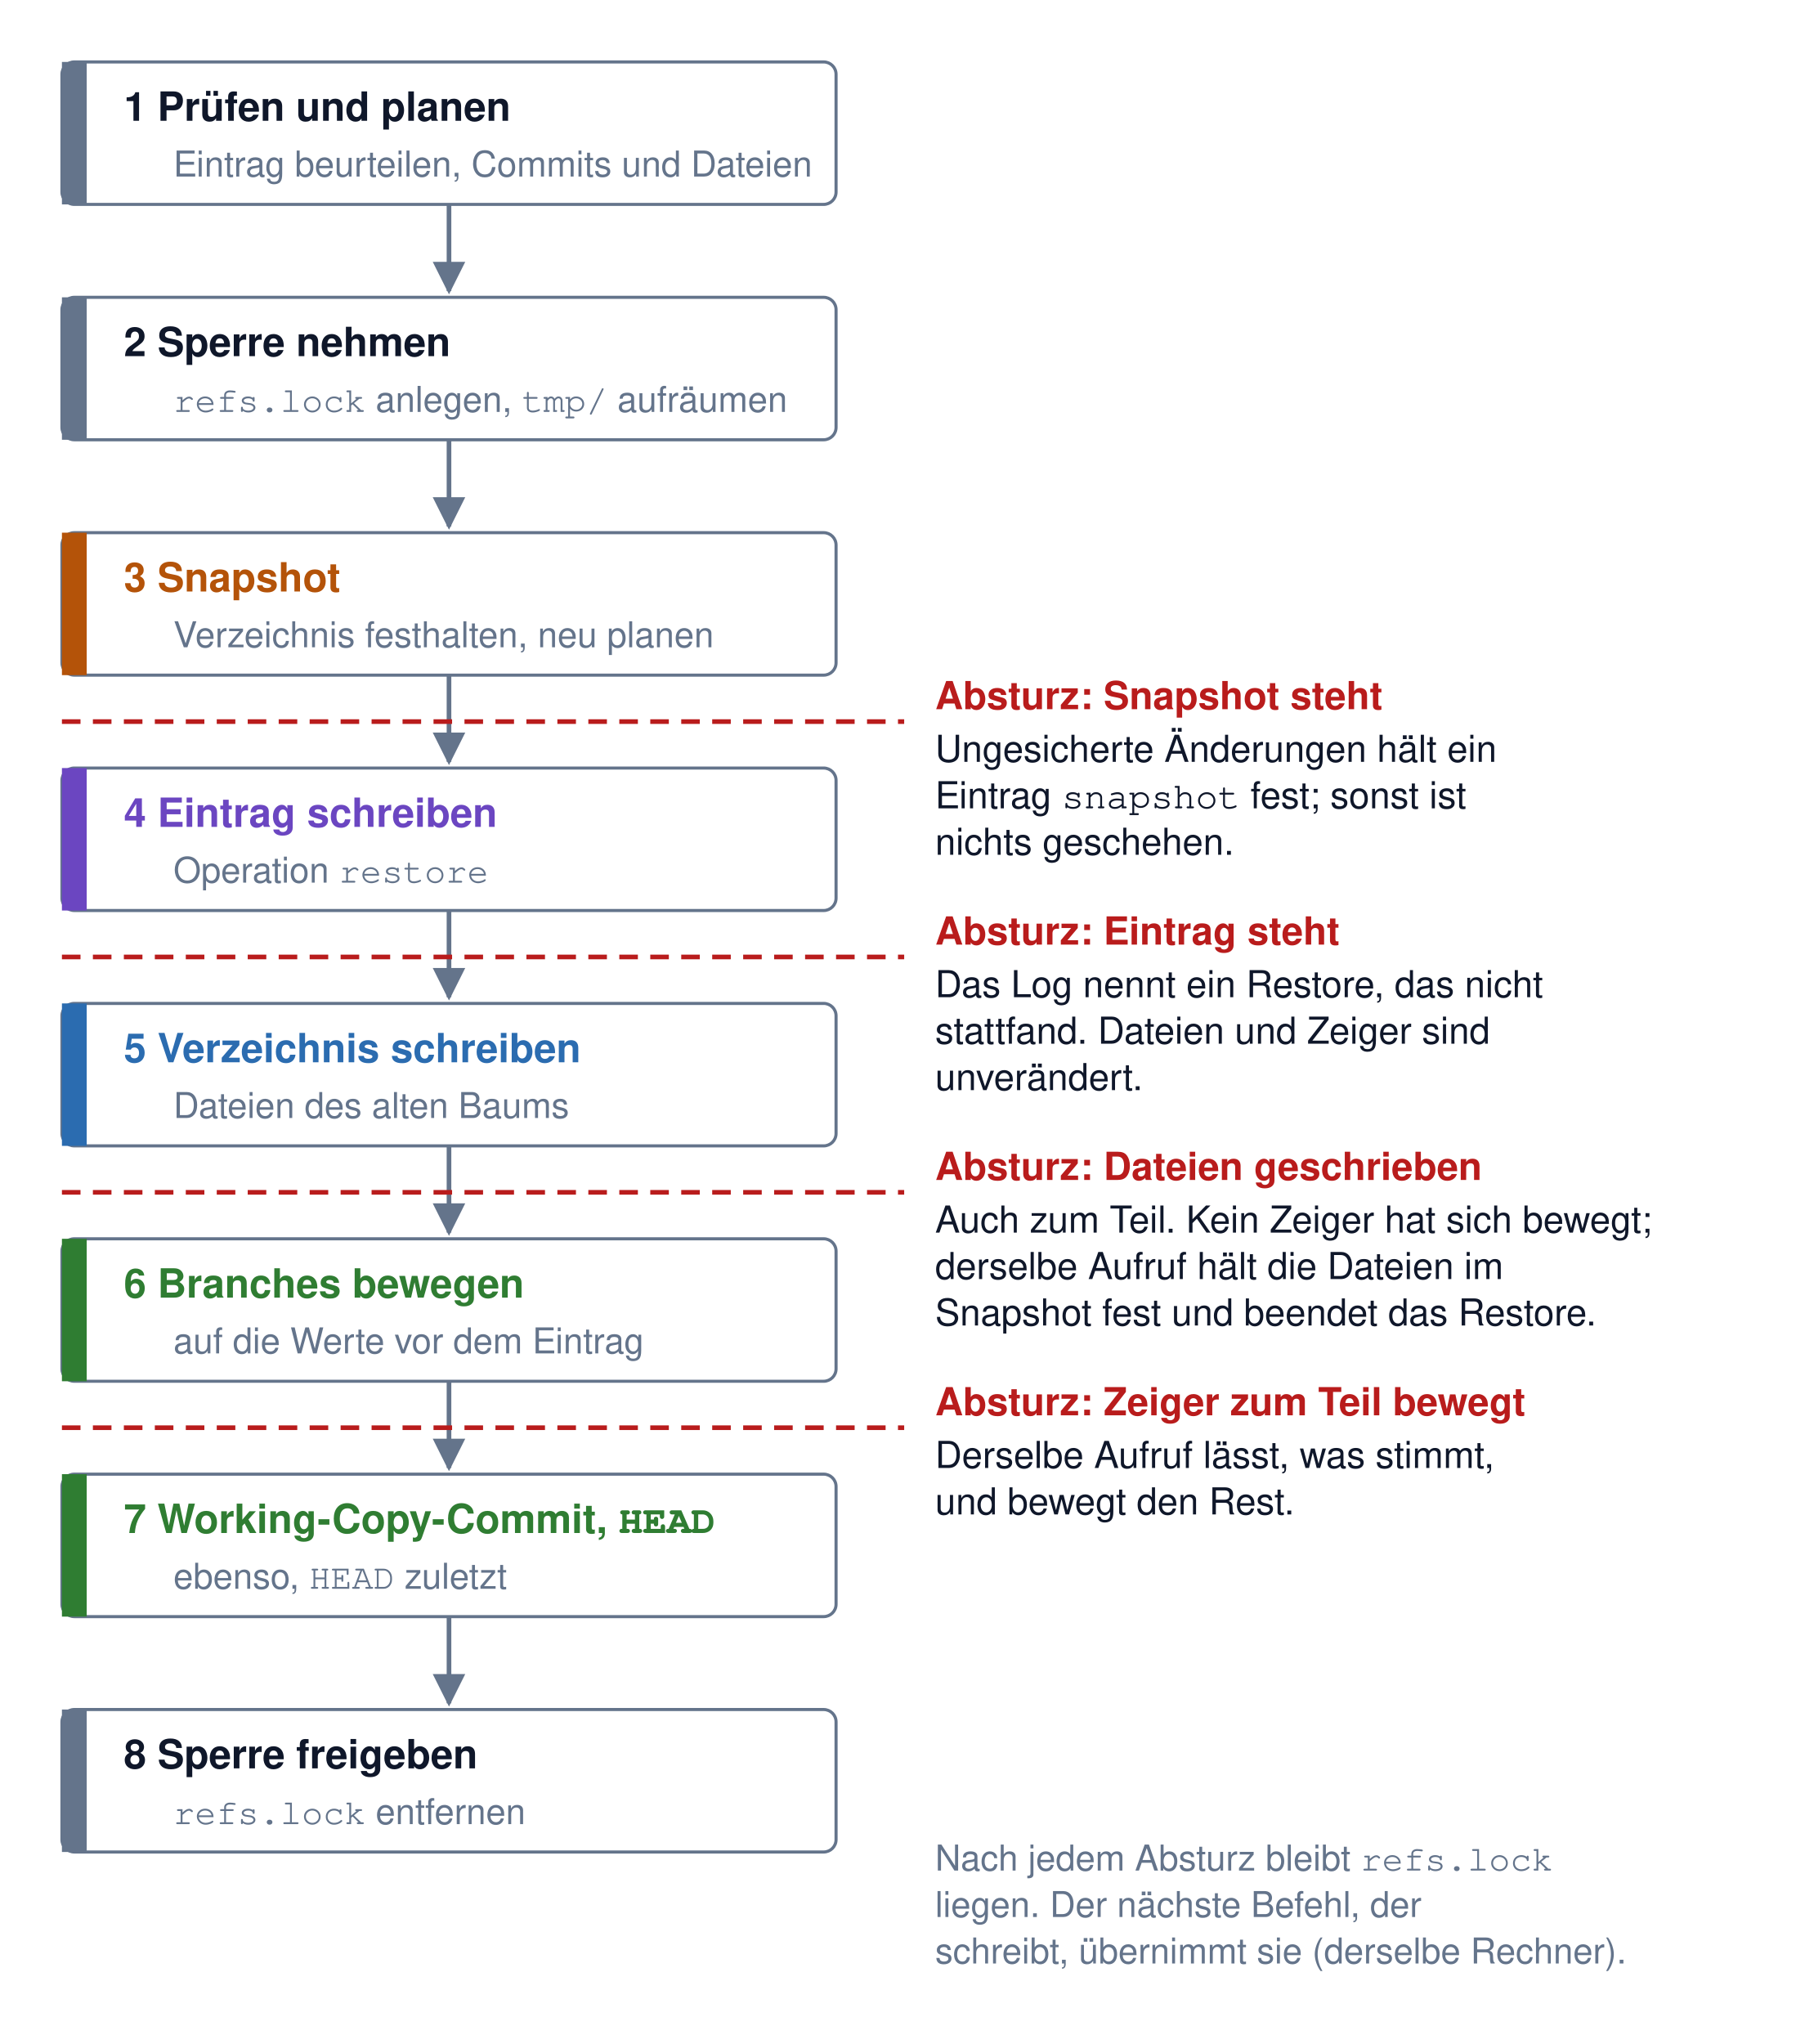
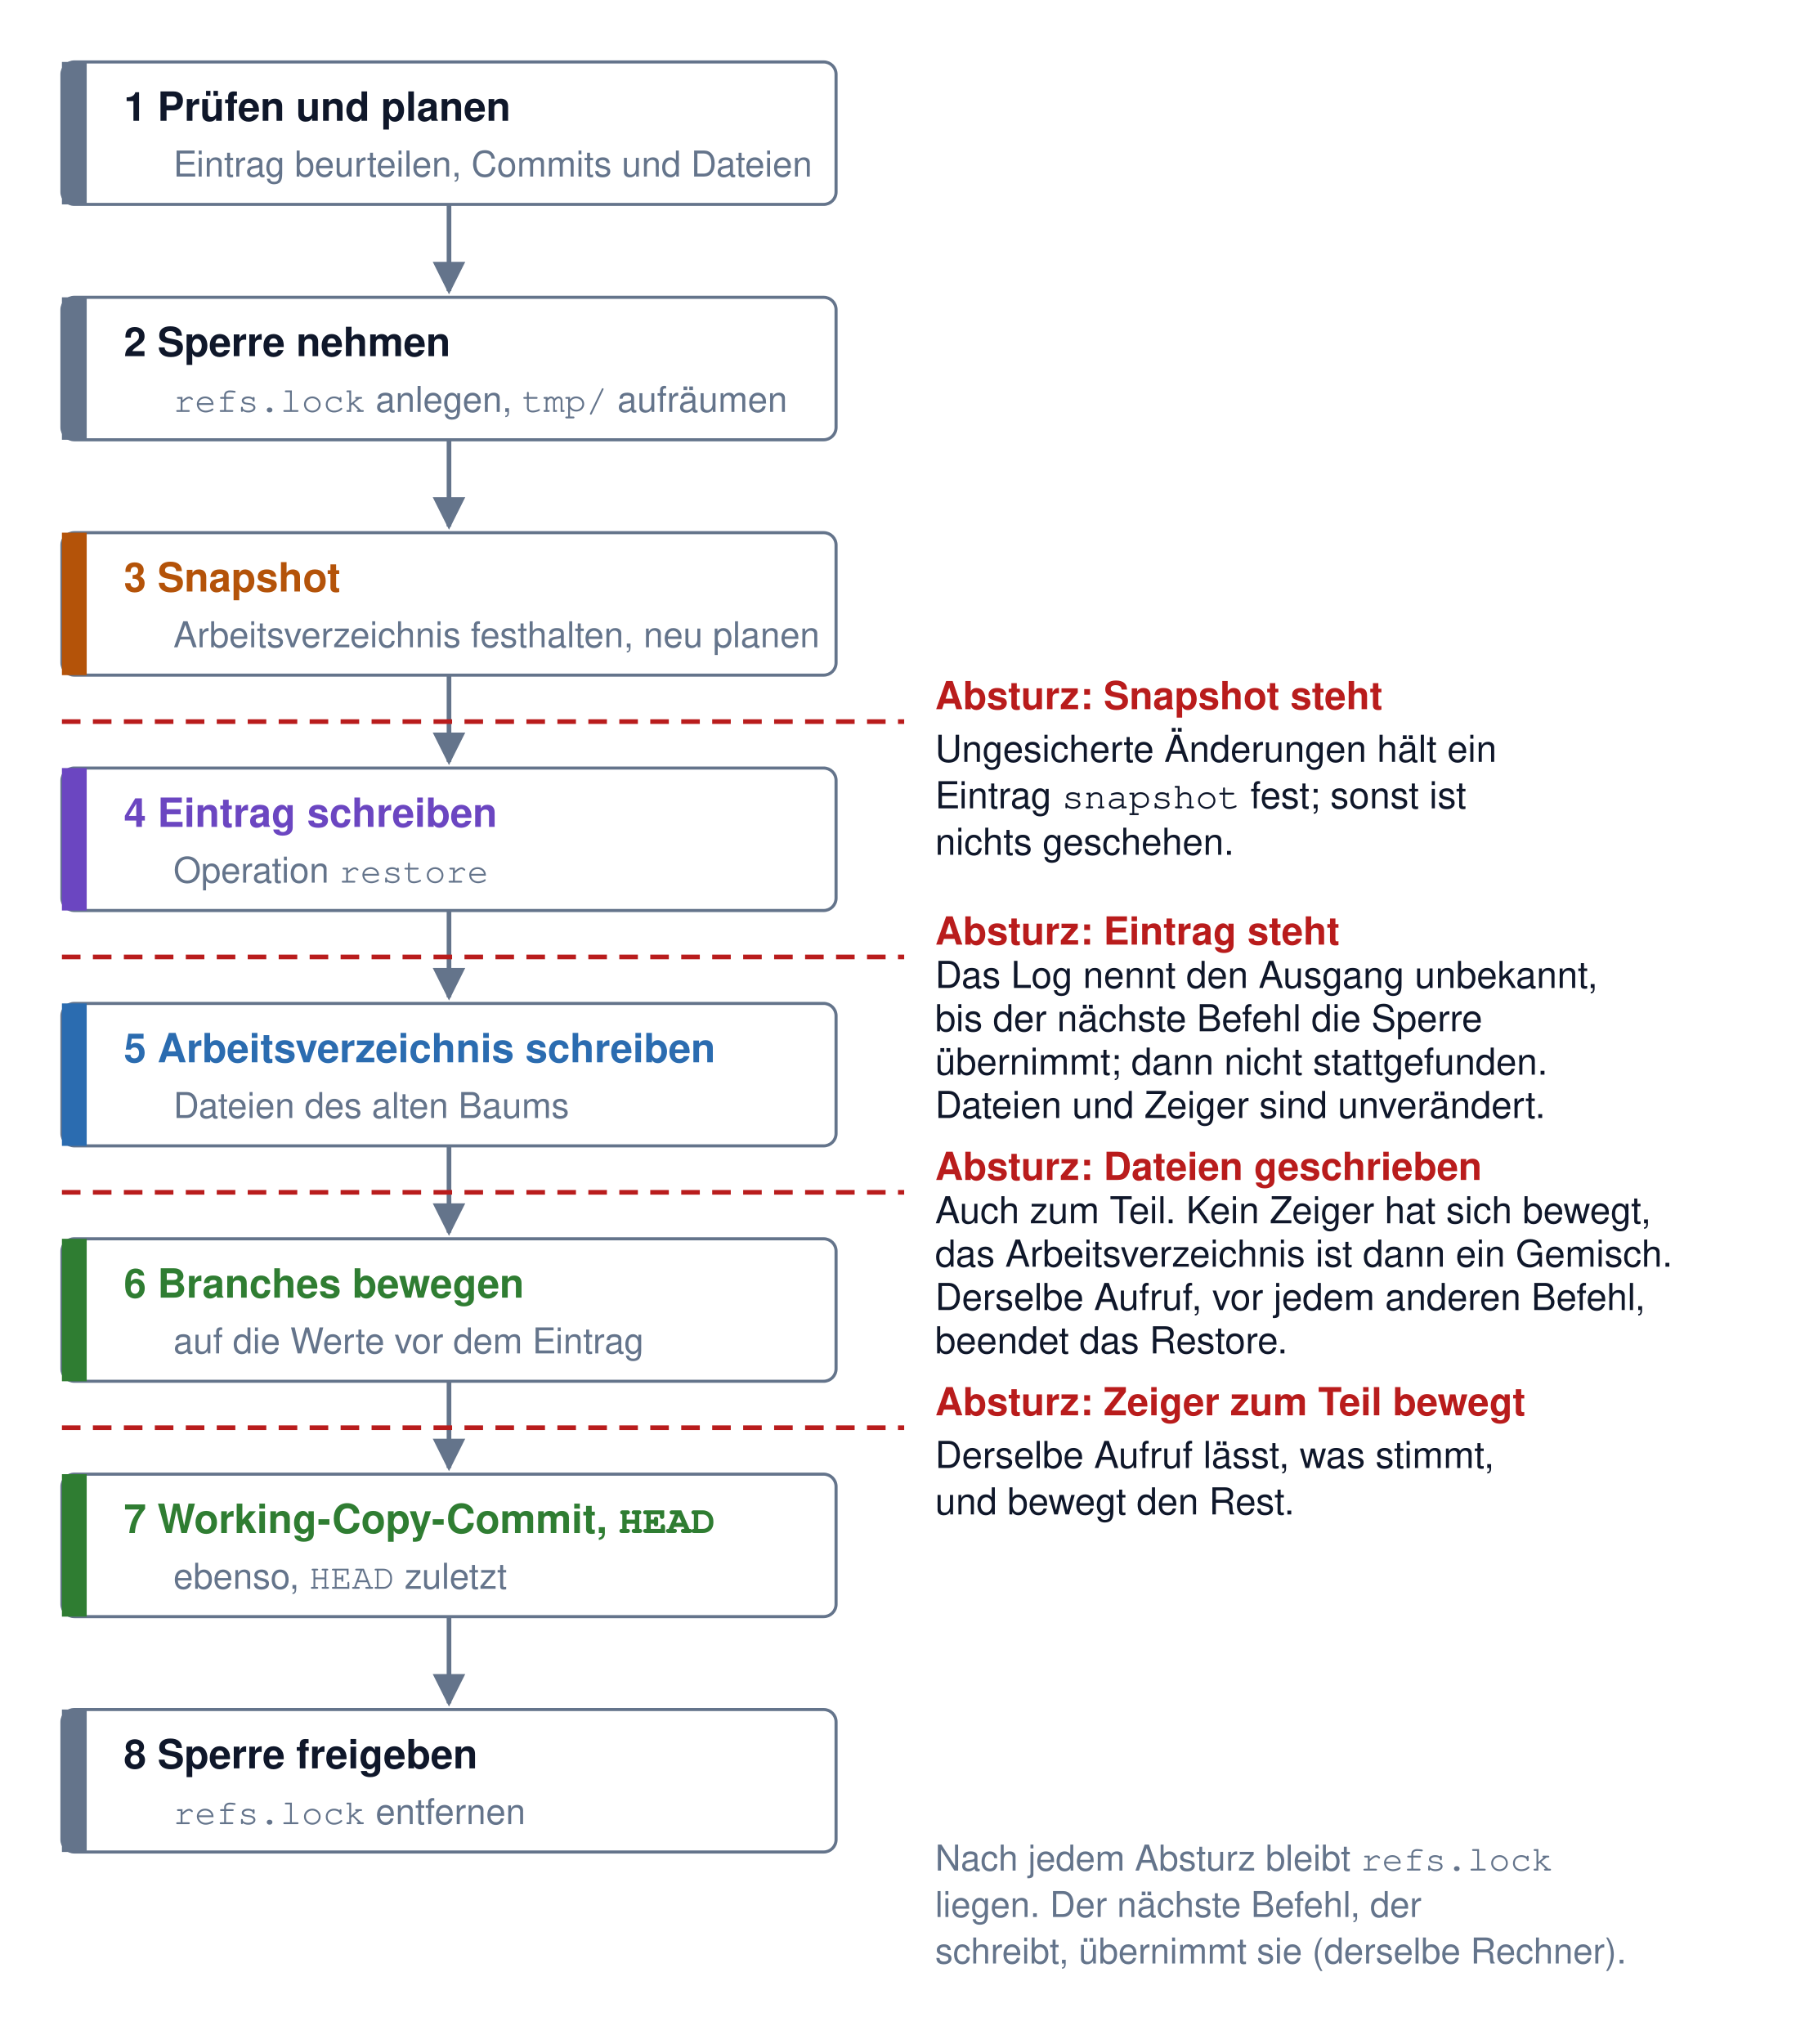
<svg xmlns="http://www.w3.org/2000/svg" viewBox="0 0 580 660" font-family="Helvetica, Arial, sans-serif">
  <defs>
    <marker id="arrow" viewBox="0 0 10 10" refX="9" refY="5" markerWidth="7" markerHeight="7" orient="auto">
      <path d="M0,0 L10,5 L0,10 z" fill="#64748B" />
    </marker>
  </defs>
  <rect x="0" y="0" width="580" height="660" fill="#FFFFFF" />
  <g stroke="#64748B" stroke-width="1" fill="#FFFFFF">
    <rect x="20" y="20" width="250" height="46" rx="4" />
    <rect x="20" y="96" width="250" height="46" rx="4" />
    <rect x="20" y="172" width="250" height="46" rx="4" />
    <rect x="20" y="248" width="250" height="46" rx="4" />
    <rect x="20" y="324" width="250" height="46" rx="4" />
    <rect x="20" y="400" width="250" height="46" rx="4" />
    <rect x="20" y="476" width="250" height="46" rx="4" />
    <rect x="20" y="552" width="250" height="46" rx="4" />
  </g>
  <g>
    <rect x="20" y="20" width="8" height="46" fill="#64748B" />
    <rect x="20" y="96" width="8" height="46" fill="#64748B" />
    <rect x="20" y="172" width="8" height="46" fill="#B45309" />
    <rect x="20" y="248" width="8" height="46" fill="#6B46C1" />
    <rect x="20" y="324" width="8" height="46" fill="#2B6CB0" />
    <rect x="20" y="400" width="8" height="46" fill="#2F7D32" />
    <rect x="20" y="476" width="8" height="46" fill="#2F7D32" />
    <rect x="20" y="552" width="8" height="46" fill="#64748B" />
  </g>
  <g font-size="13" font-weight="bold" fill="#0F172A">
    <text x="40" y="39">1  Prüfen und planen</text>
    <text x="40" y="115">2  Sperre nehmen</text>
    <text x="40" y="191" fill="#B45309">3  Snapshot</text>
    <text x="40" y="267" fill="#6B46C1">4  Eintrag schreiben</text>
-     <text x="40" y="343" fill="#2B6CB0">5  Verzeichnis schreiben</text>
+     <text x="40" y="343" fill="#2B6CB0">5  Arbeitsverzeichnis schreiben</text>
    <text x="40" y="419" fill="#2F7D32">6  Branches bewegen</text>
    <text x="40" y="495" fill="#2F7D32">7  Working-Copy-Commit, <tspan font-family="Courier, monospace">HEAD</tspan>
    </text>
    <text x="40" y="571">8  Sperre freigeben</text>
  </g>
  <g font-size="11.5" fill="#64748B">
    <text x="56" y="57">Eintrag beurteilen, Commits und Dateien</text>
    <text x="56" y="133">
      <tspan font-family="Courier, monospace">refs.lock</tspan> anlegen, <tspan font-family="Courier, monospace">tmp/</tspan> aufräumen</text>
-     <text x="56" y="209">Verzeichnis festhalten, neu planen</text>
+     <text x="56" y="209">Arbeitsverzeichnis festhalten, neu planen</text>
    <text x="56" y="285">Operation <tspan font-family="Courier, monospace">restore</tspan>
    </text>
    <text x="56" y="361">Dateien des alten Baums</text>
    <text x="56" y="437">auf die Werte vor dem Eintrag</text>
    <text x="56" y="513">ebenso, <tspan font-family="Courier, monospace">HEAD</tspan> zuletzt</text>
    <text x="56" y="589">
      <tspan font-family="Courier, monospace">refs.lock</tspan> entfernen</text>
  </g>
  <g stroke="#64748B" stroke-width="1.5" marker-end="url(#arrow)">
    <line x1="145" y1="66" x2="145" y2="94" />
    <line x1="145" y1="142" x2="145" y2="170" />
    <line x1="145" y1="218" x2="145" y2="246" />
    <line x1="145" y1="294" x2="145" y2="322" />
    <line x1="145" y1="370" x2="145" y2="398" />
    <line x1="145" y1="446" x2="145" y2="474" />
    <line x1="145" y1="522" x2="145" y2="550" />
  </g>
  <g stroke="#B91C1C" stroke-width="1.5" stroke-dasharray="6 4">
    <line x1="20" y1="233" x2="292" y2="233" />
    <line x1="20" y1="309" x2="292" y2="309" />
    <line x1="20" y1="385" x2="292" y2="385" />
    <line x1="20" y1="461" x2="292" y2="461" />
  </g>
  <g font-size="12.5" font-weight="bold" fill="#B91C1C">
    <text x="302" y="229">Absturz: Snapshot steht</text>
    <text x="302" y="305">Absturz: Eintrag steht</text>
    <text x="302" y="381">Absturz: Dateien geschrieben</text>
    <text x="302" y="457">Absturz: Zeiger zum Teil bewegt</text>
  </g>
  <g font-size="12" fill="#0F172A">
    <text x="302" y="246">Ungesicherte Änderungen hält ein</text>
    <text x="302" y="261">Eintrag <tspan font-family="Courier, monospace">snapshot</tspan> fest; sonst ist</text>
    <text x="302" y="276">nichts geschehen.</text>
-     <text x="302" y="322">Das Log nennt ein Restore, das nicht</text>
-     <text x="302" y="337">stattfand. Dateien und Zeiger sind</text>
-     <text x="302" y="352">unverändert.</text>
-     <text x="302" y="398">Auch zum Teil. Kein Zeiger hat sich bewegt;</text>
-     <text x="302" y="413">derselbe Aufruf hält die Dateien im</text>
-     <text x="302" y="428">Snapshot fest und beendet das Restore.</text>
+     <text x="302" y="319">Das Log nennt den Ausgang unbekannt,</text>
+     <text x="302" y="333">bis der nächste Befehl die Sperre</text>
+     <text x="302" y="347">übernimmt; dann nicht stattgefunden.</text>
+     <text x="302" y="361">Dateien und Zeiger sind unverändert.</text>
+     <text x="302" y="395">Auch zum Teil. Kein Zeiger hat sich bewegt,</text>
+     <text x="302" y="409">das Arbeitsverzeichnis ist dann ein Gemisch.</text>
+     <text x="302" y="423">Derselbe Aufruf, vor jedem anderen Befehl,</text>
+     <text x="302" y="437">beendet das Restore.</text>
    <text x="302" y="474">Derselbe Aufruf lässt, was stimmt,</text>
    <text x="302" y="489">und bewegt den Rest.</text>
  </g>
  <text x="302" y="604" font-size="11.5" fill="#64748B">Nach jedem Absturz bleibt <tspan font-family="Courier, monospace">refs.lock</tspan>
  </text>
  <text x="302" y="619" font-size="11.5" fill="#64748B">liegen. Der nächste Befehl, der</text>
  <text x="302" y="634" font-size="11.5" fill="#64748B">schreibt, übernimmt sie (derselbe Rechner).</text>
</svg>
